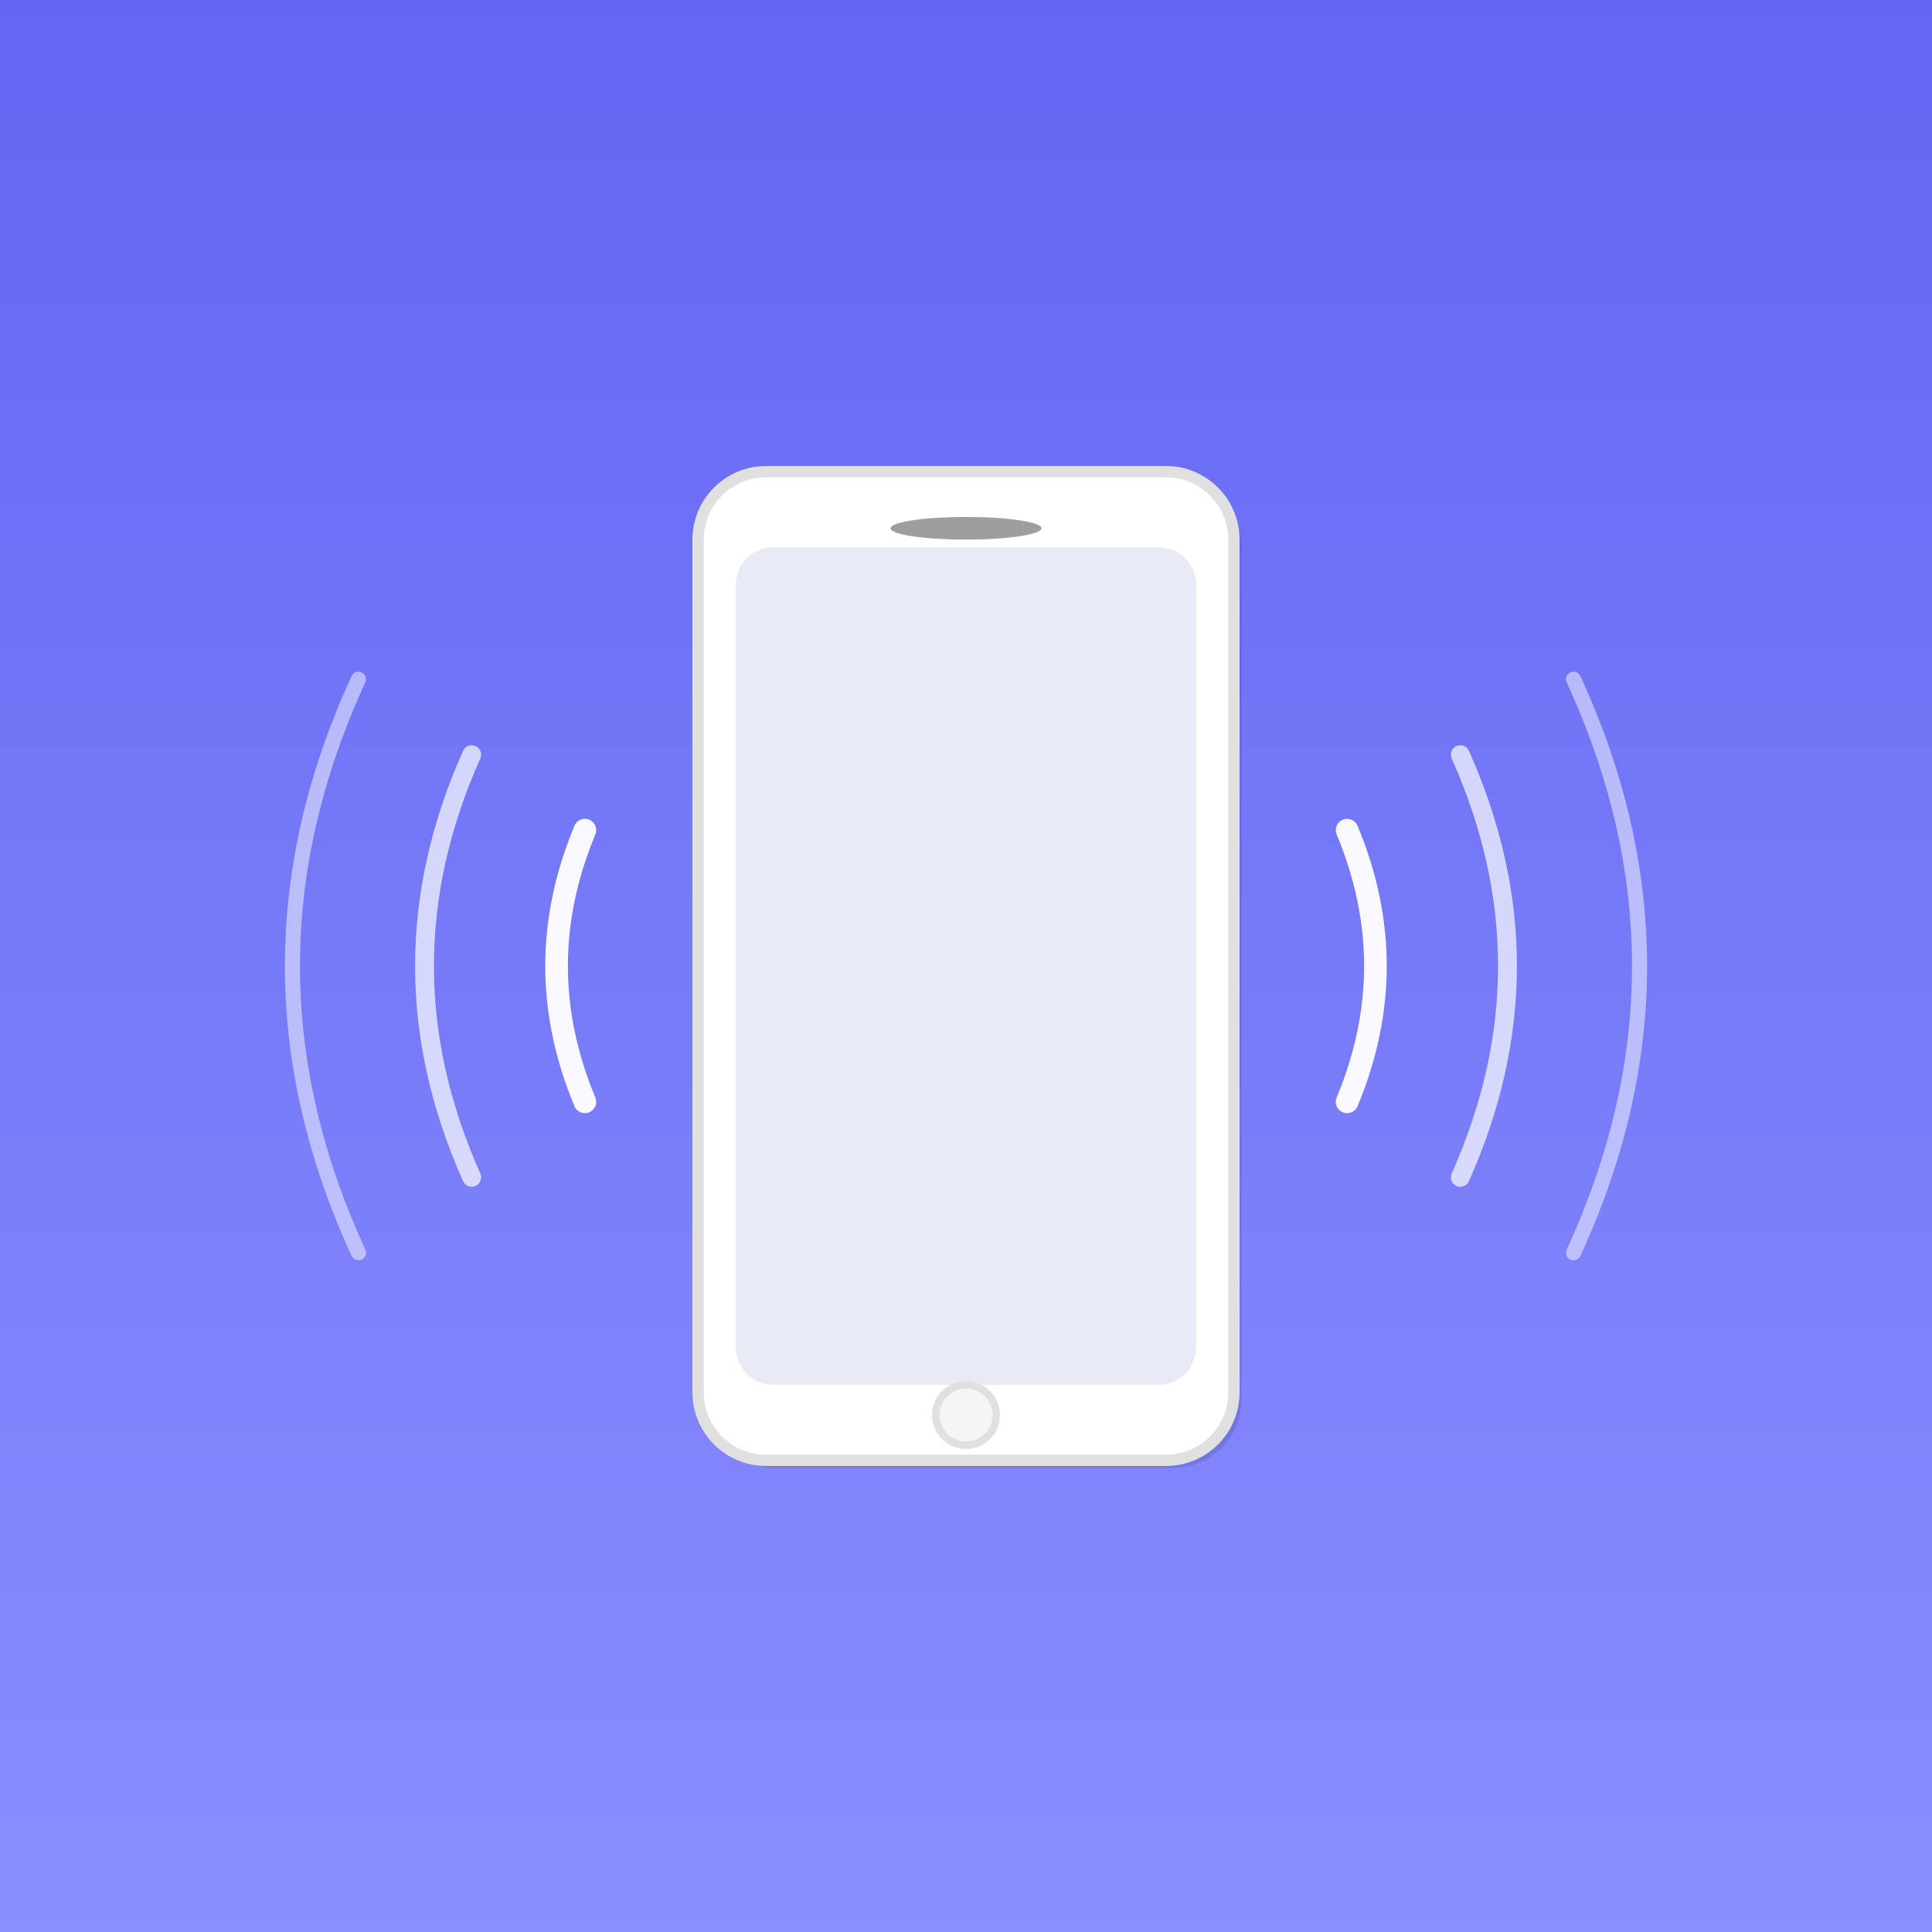
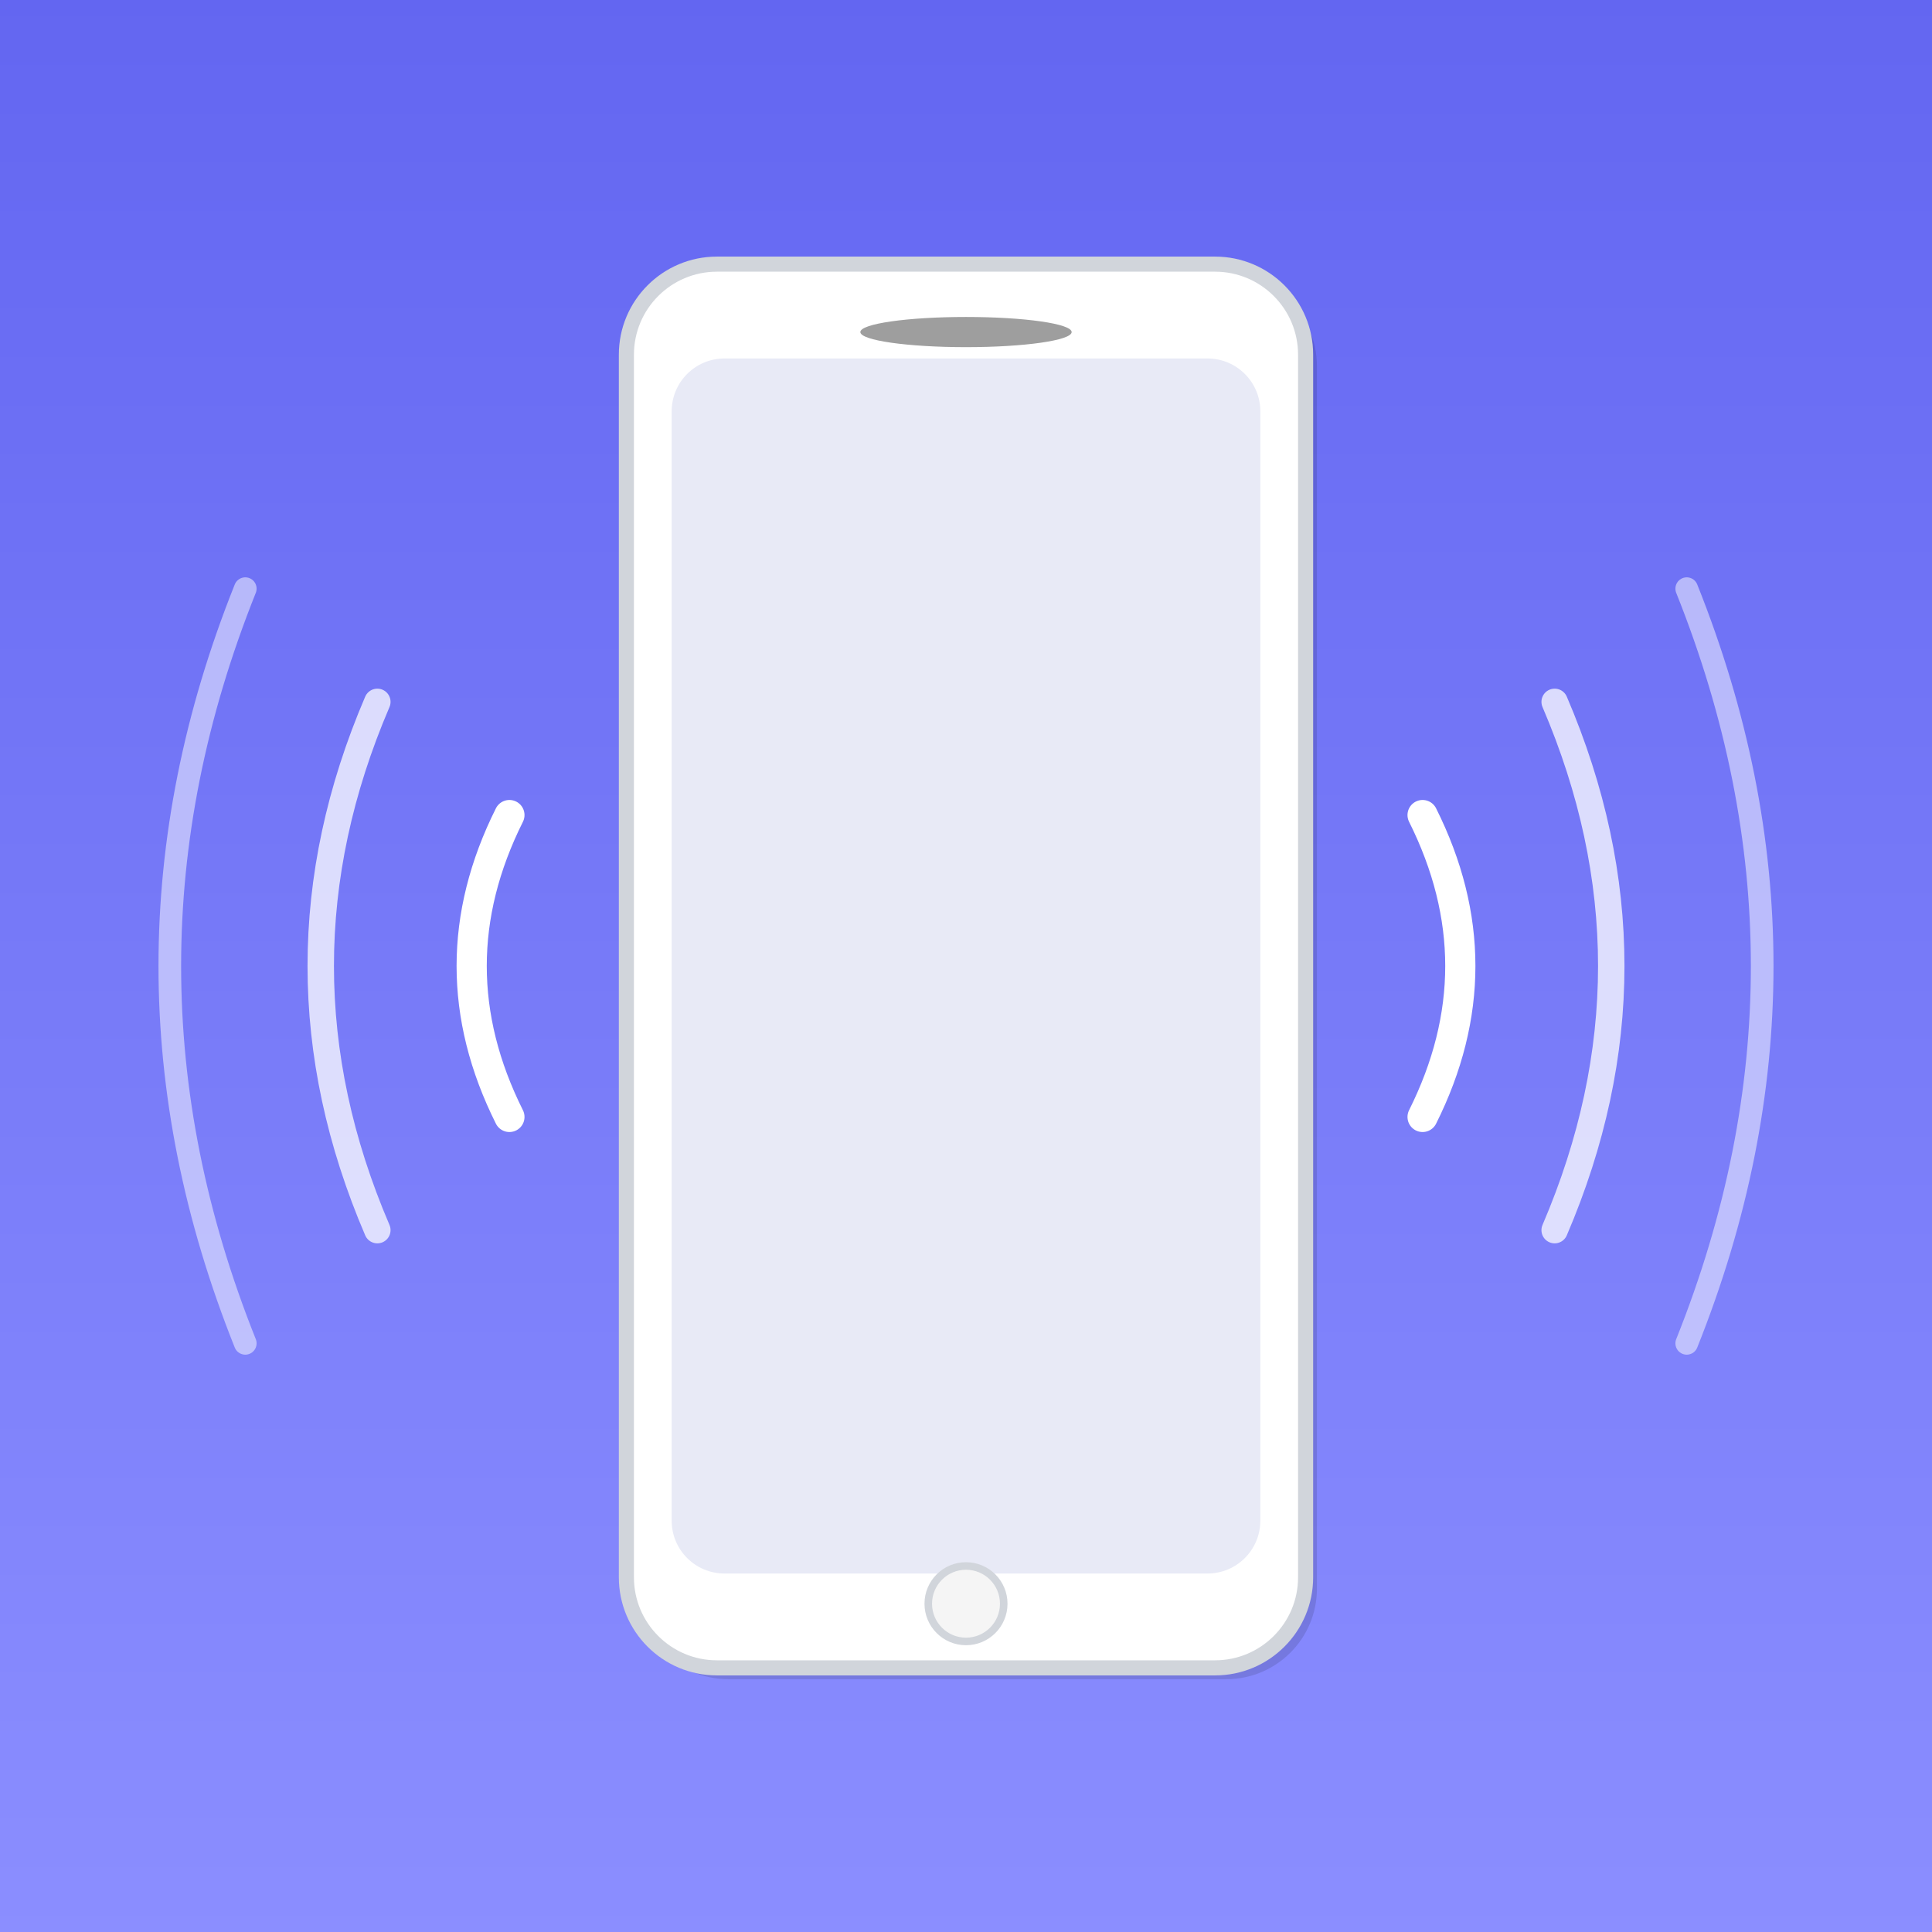
<svg xmlns="http://www.w3.org/2000/svg" viewBox="0 0 512 512">
  <defs>
    <linearGradient id="bgGradient" x1="0%" y1="0%" x2="0%" y2="100%">
      <stop offset="0%" style="stop-color:#6366f1;stop-opacity:1" />
      <stop offset="100%" style="stop-color:#8b8eff;stop-opacity:1" />
    </linearGradient>
-     <linearGradient id="waveGradient" x1="0%" y1="0%" x2="100%" y2="0%">
-       <stop offset="0%" style="stop-color:#ffffff;stop-opacity:0.9" />
-       <stop offset="100%" style="stop-color:#ffffff;stop-opacity:0.3" />
-     </linearGradient>
  </defs>
  <rect width="512" height="512" fill="url(#bgGradient)" rx="0" />
  <g id="smartphone">
-     <rect x="185" y="125" width="142" height="262" rx="18" fill="#000000" opacity="0.1" transform="translate(2, 2)" />
-     <rect x="185" y="125" width="142" height="262" rx="18" fill="#ffffff" stroke="#e0e0e0" stroke-width="3" />
-     <rect x="195" y="145" width="122" height="222" rx="10" fill="#e8eaf6" />
-     <ellipse cx="256" cy="140" rx="20" ry="3" fill="#9e9e9e" />
-     <circle cx="256" cy="375" r="8" fill="#f5f5f5" stroke="#e0e0e0" stroke-width="2" />
+     <rect x="166" y="70" width="180" height="372" rx="24" fill="#000000" opacity="0.12" transform="translate(3, 3)" />
+     <rect x="166" y="70" width="180" height="372" rx="24" fill="#ffffff" stroke="#d1d5db" stroke-width="4" />
+     <rect x="178" y="95" width="156" height="322" rx="14" fill="#e8eaf6" />
+     <ellipse cx="256" cy="88" rx="28" ry="4" fill="#9e9e9e" />
+     <circle cx="256" cy="425" r="10" fill="#f5f5f5" stroke="#d1d5db" stroke-width="2" />
  </g>
  <g id="leftWaves" stroke="#ffffff" fill="none" stroke-linecap="round">
-     <path d="M 155 220 Q 140 256 155 292" stroke-width="6" opacity="0.95" />
-     <path d="M 125 200 Q 100 256 125 312" stroke-width="5" opacity="0.7" />
-     <path d="M 95 180 Q 60 256 95 332" stroke-width="4" opacity="0.5" />
+     <path d="M 135 216 Q 115 256 135 296" stroke-width="8" opacity="1" />
+     <path d="M 100 186 Q 70 256 100 326" stroke-width="7" opacity="0.75" />
+     <path d="M 65 156 Q 25 256 65 356" stroke-width="6" opacity="0.5" />
  </g>
  <g id="rightWaves" stroke="#ffffff" fill="none" stroke-linecap="round">
-     <path d="M 357 220 Q 372 256 357 292" stroke-width="6" opacity="0.95" />
-     <path d="M 387 200 Q 412 256 387 312" stroke-width="5" opacity="0.7" />
-     <path d="M 417 180 Q 452 256 417 332" stroke-width="4" opacity="0.5" />
+     <path d="M 377 216 Q 397 256 377 296" stroke-width="8" opacity="1" />
+     <path d="M 412 186 Q 442 256 412 326" stroke-width="7" opacity="0.75" />
+     <path d="M 447 156 Q 487 256 447 356" stroke-width="6" opacity="0.5" />
  </g>
</svg>
